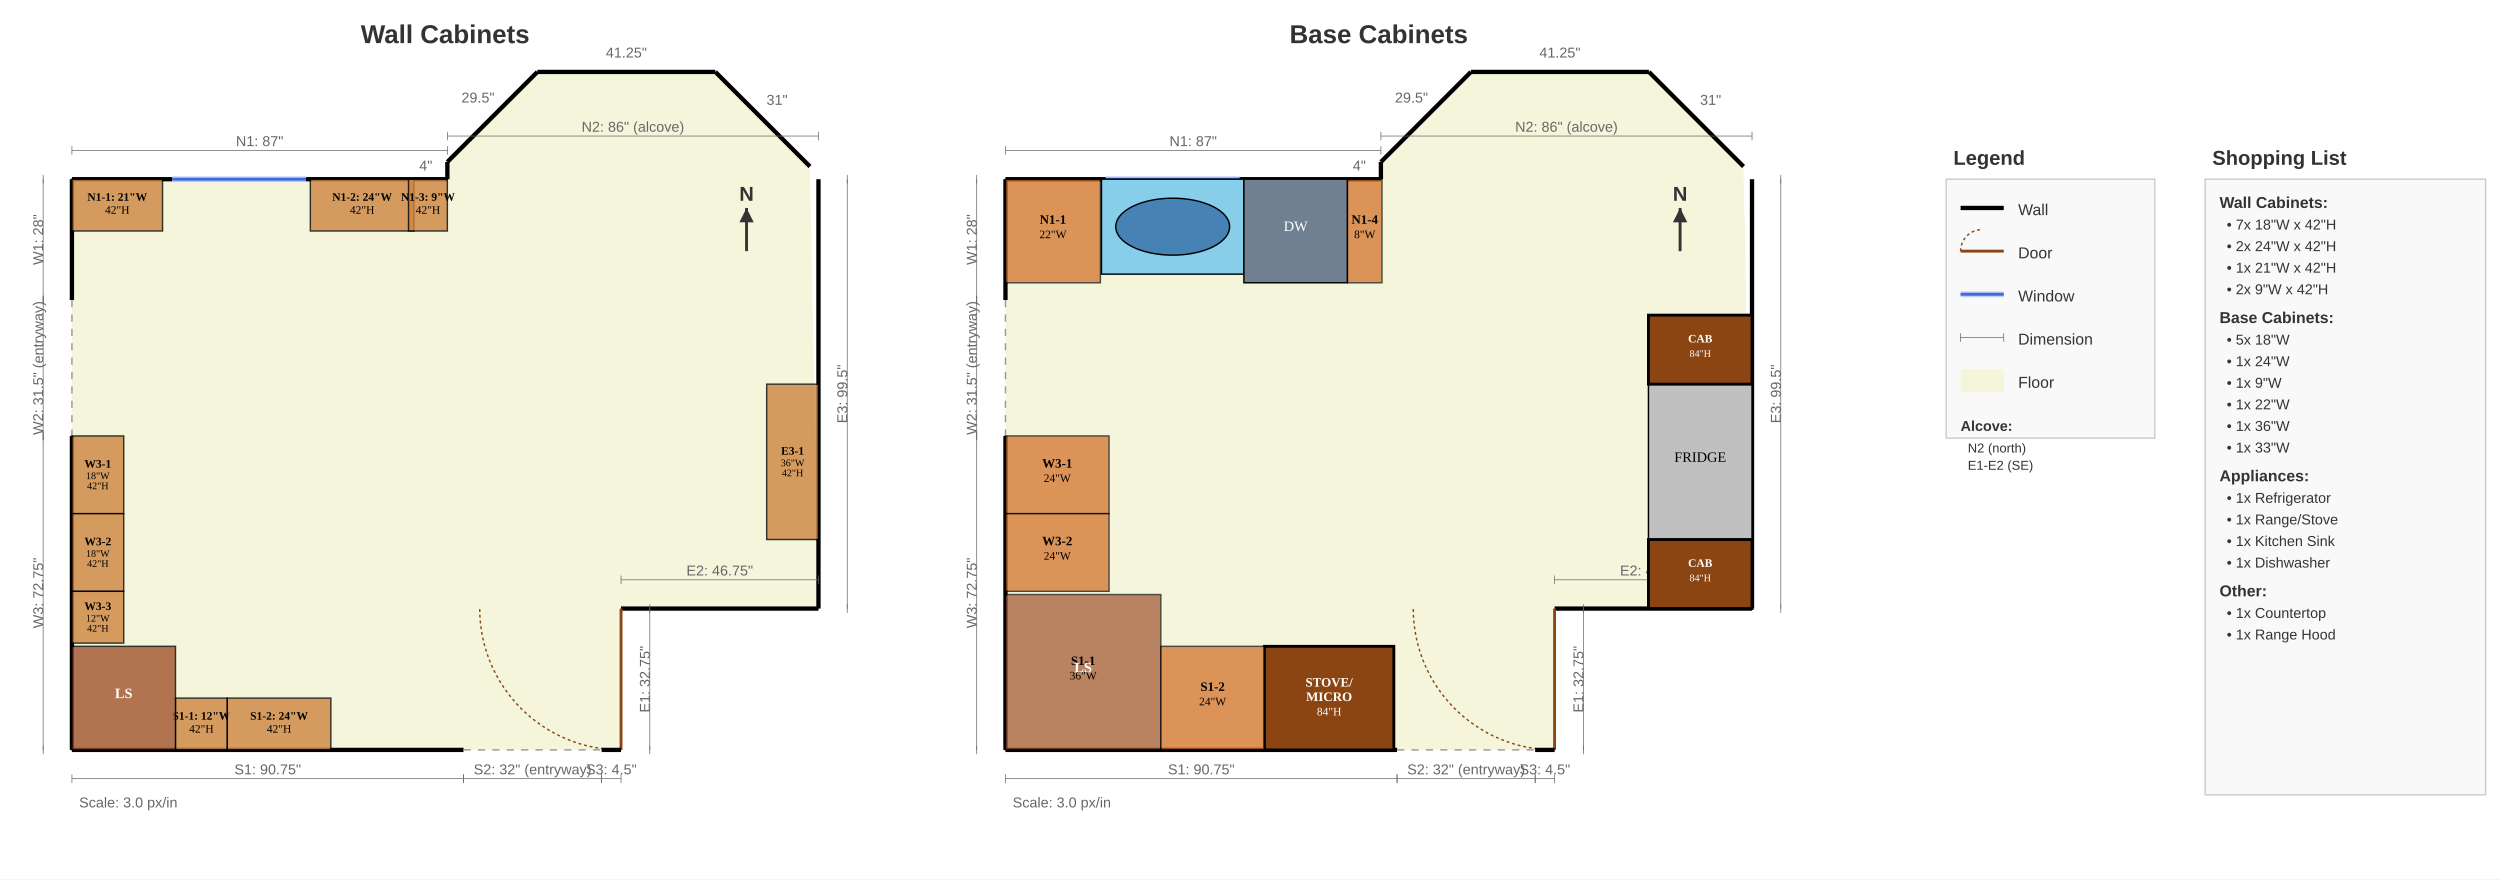
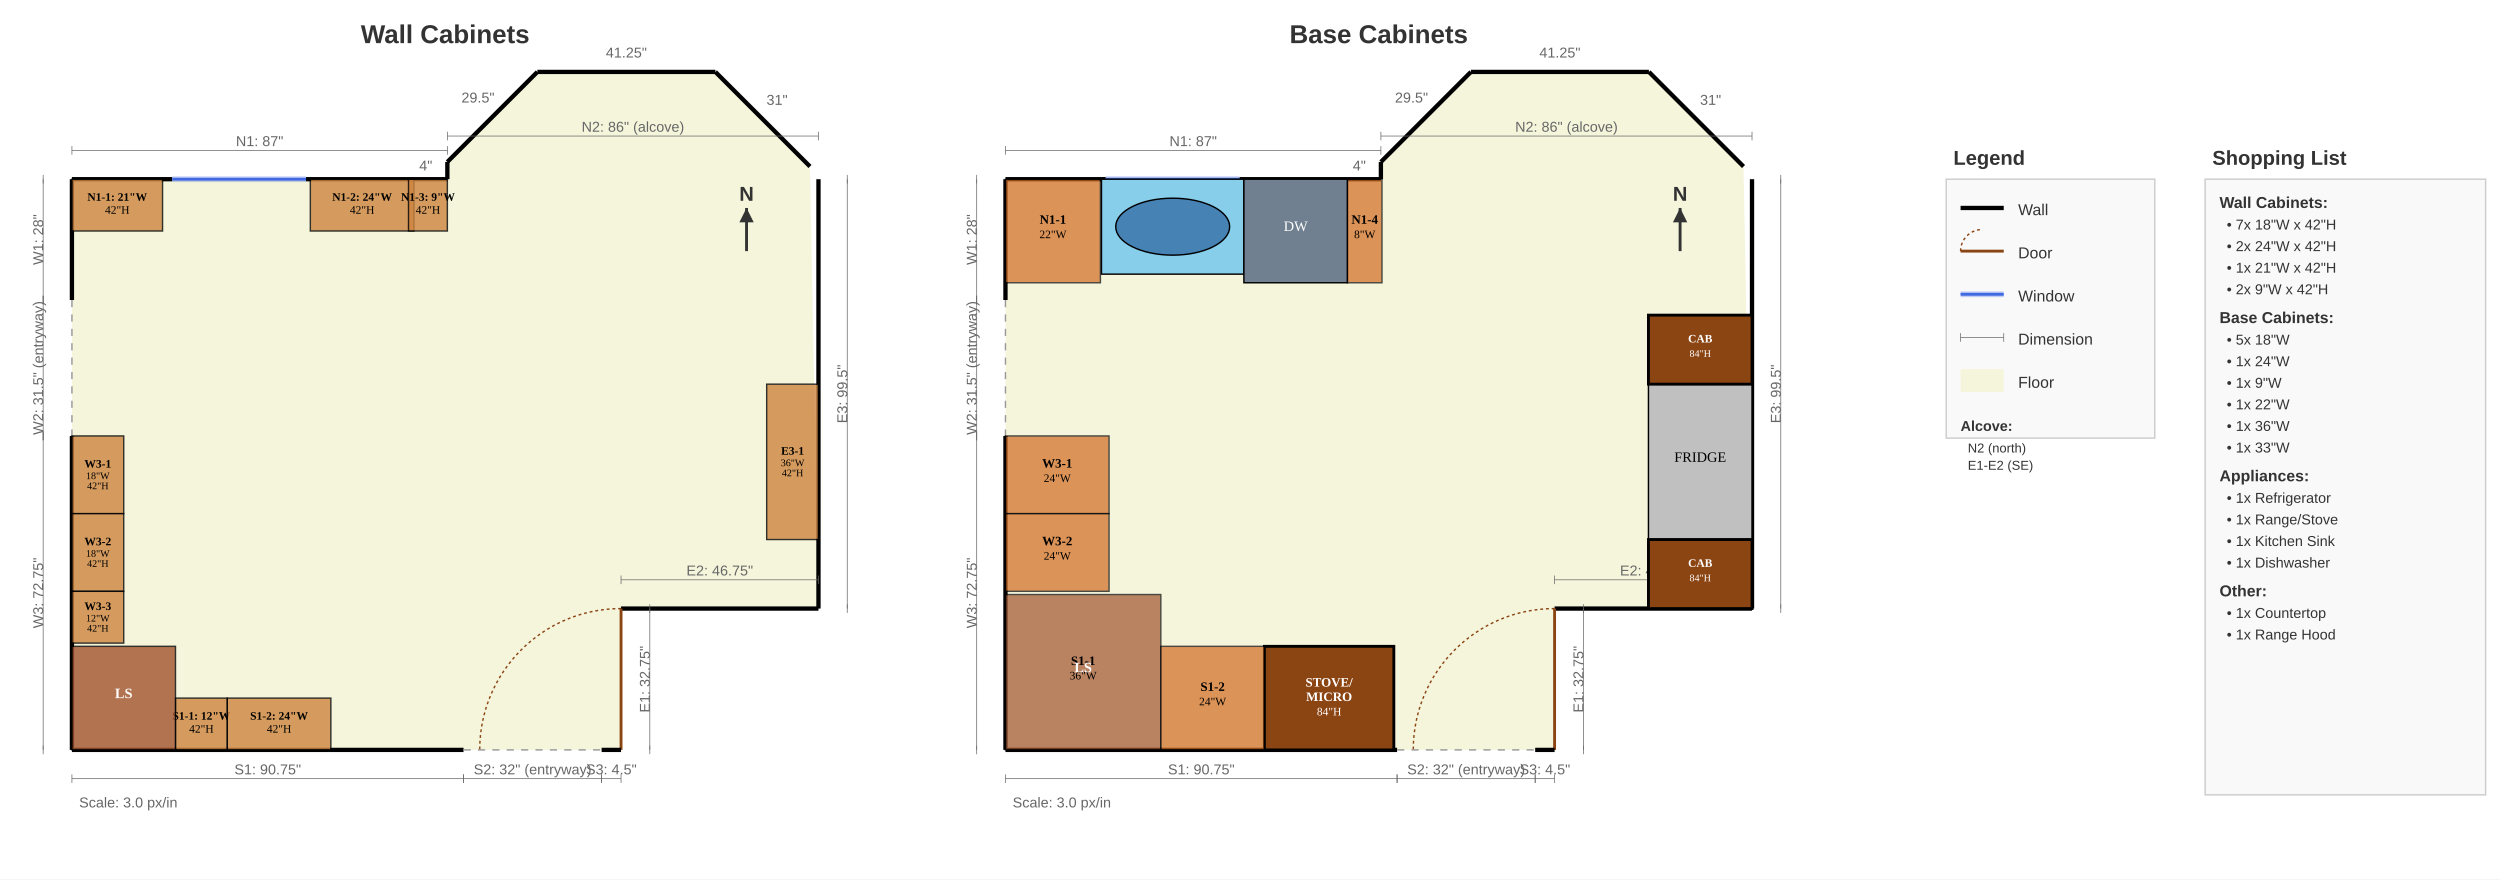
<svg xmlns="http://www.w3.org/2000/svg" baseProfile="full" height="611.329px" version="1.1" width="1738.0px">
  <defs />
  <rect fill="white" height="611.329" width="1738.0" x="0" y="0" />
  <g transform="translate(50,124.579)">
    <g>
      <path d="M 0 0 L 261.0 0 L 261.0 -12.0 L 323.579 -74.579 L 447.329 -74.579 L 513.09 -8.818 L 519.0 298.5 L 381.75 298.5 L 381.75 396.75 L 0 396.75 Z" fill="#F5F5DC" stroke="none" />
    </g>
    <g>
      <line stroke="#000000" stroke-width="3" x1="0" x2="69.75" y1="0" y2="0" />
      <line stroke="#4169E1" stroke-width="2" x1="69.75" x2="162.75" y1="0" y2="0" />
      <rect fill="#4169E1" height="4" opacity="0.3" width="93.0" x="69.75" y="-2" />
      <line stroke="#000000" stroke-width="3" x1="162.75" x2="261.0" y1="0" y2="0" />
      <line stroke="#666666" stroke-width="0.5" x1="0" x2="261.0" y1="-20" y2="-20" />
      <line stroke="#666666" stroke-width="0.5" x1="0" x2="0" y1="-23" y2="-17" />
      <line stroke="#666666" stroke-width="0.5" x1="261.0" x2="261.0" y1="-23" y2="-17" />
      <text fill="#666666" font-family="Arial" font-size="10px" text-anchor="middle" x="130.5" y="-23.0">N1: 87"</text>
      <line stroke="#000000" stroke-width="3" x1="261.0" x2="261.0" y1="0" y2="-12.0" />
      <text fill="#666666" font-family="Arial" font-size="10px" text-anchor="middle" x="246.0" y="-6.0">4"</text>
      <line stroke="#000000" stroke-width="3" x1="261.0" x2="323.579" y1="-12.0" y2="-74.579" />
      <text fill="#666666" font-family="Arial" font-size="10px" text-anchor="middle" x="282.289" y="-53.289">29.5"</text>
      <line stroke="#000000" stroke-width="3" x1="323.579" x2="447.329" y1="-74.579" y2="-74.579" />
      <text fill="#666666" font-family="Arial" font-size="10px" text-anchor="middle" x="385.454" y="-84.579">41.25"</text>
      <line stroke="#000000" stroke-width="3" x1="447.329" x2="513.09" y1="-74.579" y2="-8.818" />
      <text fill="#666666" font-family="Arial" font-size="10px" text-anchor="middle" x="490.209" y="-51.698">31"</text>
      <line stroke="#666666" stroke-width="0.5" x1="261.0" x2="519.0" y1="-30" y2="-30" />
      <line stroke="#666666" stroke-width="0.5" x1="261.0" x2="261.0" y1="-33" y2="-27" />
      <line stroke="#666666" stroke-width="0.5" x1="519.0" x2="519.0" y1="-33" y2="-27" />
      <text fill="#666666" font-family="Arial" font-size="10px" text-anchor="middle" x="390.0" y="-33.0">N2: 86" (alcove)</text>
      <line stroke="#000000" stroke-width="3" x1="519.0" x2="519.0" y1="0" y2="298.5" />
      <line stroke="#666666" stroke-width="0.5" x1="539.0" x2="539.0" y1="0" y2="298.5" />
      <line stroke="#666666" stroke-width="0.5" x1="539.0" x2="539.0" y1="-3" y2="3" />
      <line stroke="#666666" stroke-width="0.5" x1="539.0" x2="539.0" y1="295.5" y2="301.5" />
      <text fill="#666666" font-family="Arial" font-size="10px" text-anchor="middle" transform="rotate(-90 539.0 149.25)" x="539.0" y="149.25">E3: 99.5"</text>
      <line stroke="#000000" stroke-width="3" x1="519.0" x2="381.75" y1="298.5" y2="298.5" />
      <line stroke="#666666" stroke-width="0.5" x1="381.75" x2="519.0" y1="278.5" y2="278.5" />
      <line stroke="#666666" stroke-width="0.5" x1="381.75" x2="381.75" y1="275.5" y2="281.5" />
      <line stroke="#666666" stroke-width="0.5" x1="519.0" x2="519.0" y1="275.5" y2="281.5" />
      <text fill="#666666" font-family="Arial" font-size="10px" text-anchor="middle" x="450.375" y="275.5">E2: 46.75"</text>
      <line stroke="#8B4513" stroke-width="2" x1="381.75" x2="381.75" y1="298.5" y2="396.75" />
-       <path d="M 381.75 396.75 A 98.25 98.25 0 0 1 283.5 298.5" fill="none" stroke="#8B4513" stroke-dasharray="2,2" stroke-width="1" />
+       <path d="M 381.75 298.5 A 98.25 98.25 0 0 0 283.5 396.75" fill="none" stroke="#8B4513" stroke-dasharray="2,2" stroke-width="1" />
      <line stroke="#666666" stroke-width="0.5" x1="401.75" x2="401.75" y1="298.5" y2="396.75" />
      <line stroke="#666666" stroke-width="0.5" x1="401.75" x2="401.75" y1="295.5" y2="301.5" />
      <line stroke="#666666" stroke-width="0.5" x1="401.75" x2="401.75" y1="393.75" y2="399.75" />
      <text fill="#666666" font-family="Arial" font-size="10px" text-anchor="middle" transform="rotate(-90 401.75 347.625)" x="401.75" y="347.625">E1: 32.75"</text>
      <line stroke="#000000" stroke-width="3" x1="0" x2="272.25" y1="396.75" y2="396.75" />
      <line stroke="#666666" stroke-width="0.5" x1="0" x2="272.25" y1="416.75" y2="416.75" />
      <line stroke="#666666" stroke-width="0.5" x1="0" x2="0" y1="413.75" y2="419.75" />
      <line stroke="#666666" stroke-width="0.5" x1="272.25" x2="272.25" y1="413.75" y2="419.75" />
      <text fill="#666666" font-family="Arial" font-size="10px" text-anchor="middle" x="136.125" y="413.75">S1: 90.75"</text>
      <line stroke="#999999" stroke-dasharray="5,5" stroke-width="1" x1="272.25" x2="368.25" y1="396.75" y2="396.75" />
      <line stroke="#666666" stroke-width="0.5" x1="272.25" x2="368.25" y1="416.75" y2="416.75" />
      <line stroke="#666666" stroke-width="0.5" x1="272.25" x2="272.25" y1="413.75" y2="419.75" />
      <line stroke="#666666" stroke-width="0.5" x1="368.25" x2="368.25" y1="413.75" y2="419.75" />
      <text fill="#666666" font-family="Arial" font-size="10px" text-anchor="middle" x="320.25" y="413.75">S2: 32" (entryway)</text>
      <line stroke="#000000" stroke-width="3" x1="368.25" x2="381.75" y1="396.75" y2="396.75" />
      <line stroke="#666666" stroke-width="0.5" x1="368.25" x2="381.75" y1="416.75" y2="416.75" />
      <line stroke="#666666" stroke-width="0.5" x1="368.25" x2="368.25" y1="413.75" y2="419.75" />
      <line stroke="#666666" stroke-width="0.5" x1="381.75" x2="381.75" y1="413.75" y2="419.75" />
      <text fill="#666666" font-family="Arial" font-size="10px" text-anchor="middle" x="375.0" y="413.75">S3: 4.5"</text>
      <line stroke="#000000" stroke-width="3" x1="0" x2="0" y1="0" y2="84.0" />
      <line stroke="#666666" stroke-width="0.5" x1="-20" x2="-20" y1="0" y2="84.0" />
      <line stroke="#666666" stroke-width="0.5" x1="-20" x2="-20" y1="-3" y2="3" />
      <line stroke="#666666" stroke-width="0.5" x1="-20" x2="-20" y1="81.0" y2="87.0" />
      <text fill="#666666" font-family="Arial" font-size="10px" text-anchor="middle" transform="rotate(-90 -20.0 42.0)" x="-20.0" y="42.0">W1: 28"</text>
      <line stroke="#999999" stroke-dasharray="5,5" stroke-width="1" x1="0" x2="0" y1="84.0" y2="178.5" />
      <line stroke="#666666" stroke-width="0.5" x1="-20" x2="-20" y1="84.0" y2="178.5" />
      <line stroke="#666666" stroke-width="0.5" x1="-20" x2="-20" y1="81.0" y2="87.0" />
      <line stroke="#666666" stroke-width="0.5" x1="-20" x2="-20" y1="175.5" y2="181.5" />
      <text fill="#666666" font-family="Arial" font-size="10px" text-anchor="middle" transform="rotate(-90 -20.0 131.25)" x="-20.0" y="131.25">W2: 31.5" (entryway)</text>
      <line stroke="#000000" stroke-width="3" x1="0" x2="0" y1="178.5" y2="396.75" />
      <line stroke="#666666" stroke-width="0.5" x1="-20" x2="-20" y1="178.5" y2="396.75" />
      <line stroke="#666666" stroke-width="0.5" x1="-20" x2="-20" y1="175.5" y2="181.5" />
      <line stroke="#666666" stroke-width="0.5" x1="-20" x2="-20" y1="393.75" y2="399.75" />
      <text fill="#666666" font-family="Arial" font-size="10px" text-anchor="middle" transform="rotate(-90 -20.0 287.625)" x="-20.0" y="287.625">W3: 72.75"</text>
    </g>
    <text fill="#333333" font-family="Arial" font-size="18px" font-weight="bold" text-anchor="middle" x="259.5" y="-94.579">Wall Cabinets</text>
    <g>
      <line stroke="#333333" stroke-width="2" x1="469.0" x2="469.0" y1="50" y2="20" />
      <polygon fill="#333333" points="469.0,20 464.0,30 474.0,30" />
      <text fill="#333333" font-family="Arial" font-size="14px" font-weight="bold" text-anchor="middle" x="469.0" y="15">N</text>
    </g>
    <rect fill="#CD853F" height="36.0" opacity="0.8" stroke="#000" stroke-width="1" width="63.0" x="0.0" y="0" />
    <text fill="#000" font-size="8px" font-weight="bold" text-anchor="middle" x="31.5" y="15.0">N1-1: 21"W</text>
    <text fill="#000" font-size="8px" text-anchor="middle" x="31.5" y="24.0">42"H</text>
    <rect fill="#CD853F" height="36.0" opacity="0.8" stroke="#000" stroke-width="1" width="72.0" x="165.75" y="0" />
    <text fill="#000" font-size="8px" font-weight="bold" text-anchor="middle" x="201.75" y="15.0">N1-2: 24"W</text>
    <text fill="#000" font-size="8px" text-anchor="middle" x="201.75" y="24.0">42"H</text>
    <rect fill="#CD853F" height="36.0" opacity="0.8" stroke="#000" stroke-width="1" width="27.0" x="234.0" y="0" />
    <text fill="#000" font-size="8px" font-weight="bold" text-anchor="middle" x="247.5" y="15.0">N1-3: 9"W</text>
    <text fill="#000" font-size="8px" text-anchor="middle" x="247.5" y="24.0">42"H</text>
    <rect fill="#CD853F" height="108.0" opacity="0.8" stroke="#000" stroke-width="1" width="36.0" x="483.0" y="142.5" />
    <text fill="#000" font-size="8px" font-weight="bold" text-anchor="middle" x="501.0" y="191.5">E3-1</text>
    <text fill="#000" font-size="7px" text-anchor="middle" x="501.0" y="199.5">36"W</text>
    <text fill="#000" font-size="7px" text-anchor="middle" x="501.0" y="206.5">42"H</text>
    <rect fill="#CD853F" height="36.0" opacity="0.8" stroke="#000" stroke-width="1" width="36.0" x="72.0" y="360.75" />
    <text fill="#000" font-size="8px" font-weight="bold" text-anchor="middle" x="90.0" y="375.75">S1-1: 12"W</text>
    <text fill="#000" font-size="8px" text-anchor="middle" x="90.0" y="384.75">42"H</text>
    <rect fill="#CD853F" height="36.0" opacity="0.8" stroke="#000" stroke-width="1" width="72.0" x="108.0" y="360.75" />
    <text fill="#000" font-size="8px" font-weight="bold" text-anchor="middle" x="144.0" y="375.75">S1-2: 24"W</text>
    <text fill="#000" font-size="8px" text-anchor="middle" x="144.0" y="384.75">42"H</text>
    <rect fill="#CD853F" height="54.0" opacity="0.8" stroke="#000" stroke-width="1" width="36.0" x="0" y="178.5" />
    <text fill="#000" font-size="8px" font-weight="bold" text-anchor="middle" x="18.0" y="200.5">W3-1</text>
    <text fill="#000" font-size="7px" text-anchor="middle" x="18.0" y="208.5">18"W</text>
    <text fill="#000" font-size="7px" text-anchor="middle" x="18.0" y="215.5">42"H</text>
    <rect fill="#CD853F" height="54.0" opacity="0.8" stroke="#000" stroke-width="1" width="36.0" x="0" y="232.5" />
    <text fill="#000" font-size="8px" font-weight="bold" text-anchor="middle" x="18.0" y="254.5">W3-2</text>
    <text fill="#000" font-size="7px" text-anchor="middle" x="18.0" y="262.5">18"W</text>
    <text fill="#000" font-size="7px" text-anchor="middle" x="18.0" y="269.5">42"H</text>
    <rect fill="#CD853F" height="36.0" opacity="0.8" stroke="#000" stroke-width="1" width="36.0" x="0" y="286.5" />
    <text fill="#000" font-size="8px" font-weight="bold" text-anchor="middle" x="18.0" y="299.5">W3-3</text>
    <text fill="#000" font-size="7px" text-anchor="middle" x="18.0" y="307.5">12"W</text>
    <text fill="#000" font-size="7px" text-anchor="middle" x="18.0" y="314.5">42"H</text>
    <rect fill="#A0522D" height="72.0" opacity="0.8" stroke="#000" stroke-width="1" width="72.0" x="0" y="324.75" />
    <text fill="#FFF" font-size="10px" font-weight="bold" text-anchor="middle" x="36.0" y="360.75">LS</text>
    <text fill="#666666" font-family="Arial" font-size="10px" x="5" y="436.75">Scale: 3.0 px/in</text>
  </g>
  <g transform="translate(699.0,124.579)">
    <g>
      <path d="M 0 0 L 261.0 0 L 261.0 -12.0 L 323.579 -74.579 L 447.329 -74.579 L 513.09 -8.818 L 519.0 298.5 L 381.75 298.5 L 381.75 396.75 L 0 396.75 Z" fill="#F5F5DC" stroke="none" />
    </g>
    <g>
      <line stroke="#000000" stroke-width="3" x1="0" x2="69.75" y1="0" y2="0" />
      <line stroke="#4169E1" stroke-width="2" x1="69.75" x2="162.75" y1="0" y2="0" />
      <rect fill="#4169E1" height="4" opacity="0.3" width="93.0" x="69.75" y="-2" />
      <line stroke="#000000" stroke-width="3" x1="162.75" x2="261.0" y1="0" y2="0" />
      <line stroke="#666666" stroke-width="0.5" x1="0" x2="261.0" y1="-20" y2="-20" />
      <line stroke="#666666" stroke-width="0.5" x1="0" x2="0" y1="-23" y2="-17" />
      <line stroke="#666666" stroke-width="0.5" x1="261.0" x2="261.0" y1="-23" y2="-17" />
      <text fill="#666666" font-family="Arial" font-size="10px" text-anchor="middle" x="130.5" y="-23.0">N1: 87"</text>
      <line stroke="#000000" stroke-width="3" x1="261.0" x2="261.0" y1="0" y2="-12.0" />
      <text fill="#666666" font-family="Arial" font-size="10px" text-anchor="middle" x="246.0" y="-6.0">4"</text>
      <line stroke="#000000" stroke-width="3" x1="261.0" x2="323.579" y1="-12.0" y2="-74.579" />
      <text fill="#666666" font-family="Arial" font-size="10px" text-anchor="middle" x="282.289" y="-53.289">29.5"</text>
      <line stroke="#000000" stroke-width="3" x1="323.579" x2="447.329" y1="-74.579" y2="-74.579" />
      <text fill="#666666" font-family="Arial" font-size="10px" text-anchor="middle" x="385.454" y="-84.579">41.25"</text>
      <line stroke="#000000" stroke-width="3" x1="447.329" x2="513.09" y1="-74.579" y2="-8.818" />
      <text fill="#666666" font-family="Arial" font-size="10px" text-anchor="middle" x="490.209" y="-51.698">31"</text>
      <line stroke="#666666" stroke-width="0.5" x1="261.0" x2="519.0" y1="-30" y2="-30" />
      <line stroke="#666666" stroke-width="0.5" x1="261.0" x2="261.0" y1="-33" y2="-27" />
      <line stroke="#666666" stroke-width="0.5" x1="519.0" x2="519.0" y1="-33" y2="-27" />
      <text fill="#666666" font-family="Arial" font-size="10px" text-anchor="middle" x="390.0" y="-33.0">N2: 86" (alcove)</text>
      <line stroke="#000000" stroke-width="3" x1="519.0" x2="519.0" y1="0" y2="298.5" />
      <line stroke="#666666" stroke-width="0.5" x1="539.0" x2="539.0" y1="0" y2="298.5" />
      <line stroke="#666666" stroke-width="0.5" x1="539.0" x2="539.0" y1="-3" y2="3" />
      <line stroke="#666666" stroke-width="0.5" x1="539.0" x2="539.0" y1="295.5" y2="301.5" />
      <text fill="#666666" font-family="Arial" font-size="10px" text-anchor="middle" transform="rotate(-90 539.0 149.25)" x="539.0" y="149.25">E3: 99.5"</text>
      <line stroke="#000000" stroke-width="3" x1="519.0" x2="381.75" y1="298.5" y2="298.5" />
      <line stroke="#666666" stroke-width="0.5" x1="381.75" x2="519.0" y1="278.5" y2="278.5" />
      <line stroke="#666666" stroke-width="0.5" x1="381.75" x2="381.75" y1="275.5" y2="281.5" />
      <line stroke="#666666" stroke-width="0.5" x1="519.0" x2="519.0" y1="275.5" y2="281.5" />
      <text fill="#666666" font-family="Arial" font-size="10px" text-anchor="middle" x="450.375" y="275.5">E2: 46.75"</text>
      <line stroke="#8B4513" stroke-width="2" x1="381.75" x2="381.75" y1="298.5" y2="396.75" />
-       <path d="M 381.75 396.75 A 98.25 98.25 0 0 1 283.5 298.5" fill="none" stroke="#8B4513" stroke-dasharray="2,2" stroke-width="1" />
+       <path d="M 381.75 298.5 A 98.25 98.25 0 0 0 283.5 396.75" fill="none" stroke="#8B4513" stroke-dasharray="2,2" stroke-width="1" />
      <line stroke="#666666" stroke-width="0.5" x1="401.75" x2="401.75" y1="298.5" y2="396.75" />
      <line stroke="#666666" stroke-width="0.5" x1="401.75" x2="401.75" y1="295.5" y2="301.5" />
      <line stroke="#666666" stroke-width="0.5" x1="401.75" x2="401.75" y1="393.75" y2="399.75" />
      <text fill="#666666" font-family="Arial" font-size="10px" text-anchor="middle" transform="rotate(-90 401.75 347.625)" x="401.75" y="347.625">E1: 32.75"</text>
      <line stroke="#000000" stroke-width="3" x1="0" x2="272.25" y1="396.75" y2="396.75" />
      <line stroke="#666666" stroke-width="0.5" x1="0" x2="272.25" y1="416.75" y2="416.75" />
      <line stroke="#666666" stroke-width="0.5" x1="0" x2="0" y1="413.75" y2="419.75" />
      <line stroke="#666666" stroke-width="0.5" x1="272.25" x2="272.25" y1="413.75" y2="419.75" />
      <text fill="#666666" font-family="Arial" font-size="10px" text-anchor="middle" x="136.125" y="413.75">S1: 90.75"</text>
      <line stroke="#999999" stroke-dasharray="5,5" stroke-width="1" x1="272.25" x2="368.25" y1="396.75" y2="396.75" />
      <line stroke="#666666" stroke-width="0.5" x1="272.25" x2="368.25" y1="416.75" y2="416.75" />
      <line stroke="#666666" stroke-width="0.5" x1="272.25" x2="272.25" y1="413.75" y2="419.75" />
      <line stroke="#666666" stroke-width="0.5" x1="368.25" x2="368.25" y1="413.75" y2="419.75" />
      <text fill="#666666" font-family="Arial" font-size="10px" text-anchor="middle" x="320.25" y="413.75">S2: 32" (entryway)</text>
      <line stroke="#000000" stroke-width="3" x1="368.25" x2="381.75" y1="396.75" y2="396.75" />
      <line stroke="#666666" stroke-width="0.5" x1="368.25" x2="381.75" y1="416.75" y2="416.75" />
      <line stroke="#666666" stroke-width="0.5" x1="368.25" x2="368.25" y1="413.75" y2="419.75" />
      <line stroke="#666666" stroke-width="0.5" x1="381.75" x2="381.75" y1="413.75" y2="419.75" />
      <text fill="#666666" font-family="Arial" font-size="10px" text-anchor="middle" x="375.0" y="413.75">S3: 4.5"</text>
      <line stroke="#000000" stroke-width="3" x1="0" x2="0" y1="0" y2="84.0" />
      <line stroke="#666666" stroke-width="0.5" x1="-20" x2="-20" y1="0" y2="84.0" />
      <line stroke="#666666" stroke-width="0.5" x1="-20" x2="-20" y1="-3" y2="3" />
      <line stroke="#666666" stroke-width="0.5" x1="-20" x2="-20" y1="81.0" y2="87.0" />
      <text fill="#666666" font-family="Arial" font-size="10px" text-anchor="middle" transform="rotate(-90 -20.0 42.0)" x="-20.0" y="42.0">W1: 28"</text>
      <line stroke="#999999" stroke-dasharray="5,5" stroke-width="1" x1="0" x2="0" y1="84.0" y2="178.5" />
      <line stroke="#666666" stroke-width="0.5" x1="-20" x2="-20" y1="84.0" y2="178.5" />
      <line stroke="#666666" stroke-width="0.5" x1="-20" x2="-20" y1="81.0" y2="87.0" />
      <line stroke="#666666" stroke-width="0.5" x1="-20" x2="-20" y1="175.5" y2="181.5" />
      <text fill="#666666" font-family="Arial" font-size="10px" text-anchor="middle" transform="rotate(-90 -20.0 131.25)" x="-20.0" y="131.25">W2: 31.5" (entryway)</text>
      <line stroke="#000000" stroke-width="3" x1="0" x2="0" y1="178.5" y2="396.75" />
      <line stroke="#666666" stroke-width="0.5" x1="-20" x2="-20" y1="178.5" y2="396.75" />
      <line stroke="#666666" stroke-width="0.5" x1="-20" x2="-20" y1="175.5" y2="181.5" />
      <line stroke="#666666" stroke-width="0.5" x1="-20" x2="-20" y1="393.75" y2="399.75" />
      <text fill="#666666" font-family="Arial" font-size="10px" text-anchor="middle" transform="rotate(-90 -20.0 287.625)" x="-20.0" y="287.625">W3: 72.75"</text>
    </g>
    <text fill="#333333" font-family="Arial" font-size="18px" font-weight="bold" text-anchor="middle" x="259.5" y="-94.579">Base Cabinets</text>
    <g>
      <line stroke="#333333" stroke-width="2" x1="469.0" x2="469.0" y1="50" y2="20" />
      <polygon fill="#333333" points="469.0,20 464.0,30 474.0,30" />
      <text fill="#333333" font-family="Arial" font-size="14px" font-weight="bold" text-anchor="middle" x="469.0" y="15">N</text>
    </g>
    <rect fill="#C0C0C0" height="108.0" stroke="#000" stroke-width="1" width="72.0" x="447.0" y="142.5" />
    <text fill="#000" font-size="10px" text-anchor="middle" x="483.0" y="196.5">FRIDGE</text>
    <rect fill="#87CEEB" height="66.0" stroke="#000" stroke-width="1" width="99.0" x="66.75" y="0" />
    <ellipse cx="116.25" cy="33.0" fill="#4682B4" rx="39.6" ry="19.8" stroke="#000" stroke-width="1" />
    <rect fill="#708090" height="72.0" stroke="#000" stroke-width="1" width="72.0" x="165.75" y="0" />
    <text fill="#FFF" font-size="10px" text-anchor="middle" x="201.75" y="36.0">DW</text>
    <rect fill="#8B4513" height="72.0" stroke="#000" stroke-width="2" width="90.0" x="180.0" y="324.75" />
    <text fill="#FFF" font-size="9px" font-weight="bold" text-anchor="middle" x="225.0" y="352.75">STOVE/</text>
    <text fill="#FFF" font-size="9px" font-weight="bold" text-anchor="middle" x="225.0" y="362.75">MICRO</text>
    <text fill="#FFF" font-size="8px" text-anchor="middle" x="225.0" y="372.75">84"H</text>
    <rect fill="#8B4513" height="48.0" stroke="#000" stroke-width="2" width="72.0" x="447.0" y="94.5" />
    <text fill="#FFF" font-size="8px" font-weight="bold" text-anchor="middle" x="483.0" y="113.5">CAB</text>
    <text fill="#FFF" font-size="7px" text-anchor="middle" x="483.0" y="123.5">84"H</text>
    <rect fill="#8B4513" height="48.0" stroke="#000" stroke-width="2" width="72.0" x="447.0" y="250.5" />
    <text fill="#FFF" font-size="8px" font-weight="bold" text-anchor="middle" x="483.0" y="269.5">CAB</text>
    <text fill="#FFF" font-size="7px" text-anchor="middle" x="483.0" y="279.5">84"H</text>
    <rect fill="#D2691E" height="72.0" opacity="0.7" stroke="#000" stroke-width="1" width="66.0" x="0.0" y="0.0" />
    <text fill="#000" font-size="9px" font-weight="bold" text-anchor="middle" x="33.0" y="31.0">N1-1</text>
    <text fill="#000" font-size="8px" text-anchor="middle" x="33.0" y="41.0">22"W</text>
    <rect fill="#D2691E" height="72.0" opacity="0.7" stroke="#000" stroke-width="1" width="24.0" x="237.75" y="0.0" />
    <text fill="#000" font-size="9px" font-weight="bold" text-anchor="middle" x="249.75" y="31.0">N1-4</text>
    <text fill="#000" font-size="8px" text-anchor="middle" x="249.75" y="41.0">8"W</text>
    <rect fill="#A0522D" height="108.0" opacity="0.7" stroke="#000" stroke-width="1" width="108.0" x="0.0" y="288.75" />
    <text fill="#000" font-size="9px" font-weight="bold" text-anchor="middle" x="54.0" y="337.75">S1-1</text>
    <text fill="#000" font-size="8px" text-anchor="middle" x="54.0" y="347.75">36"W</text>
    <text fill="#FFF" font-size="10px" font-weight="bold" text-anchor="middle" x="54.0" y="342.75">LS</text>
    <rect fill="#D2691E" height="72.0" opacity="0.7" stroke="#000" stroke-width="1" width="72.0" x="108.0" y="324.75" />
    <text fill="#000" font-size="9px" font-weight="bold" text-anchor="middle" x="144.0" y="355.75">S1-2</text>
    <text fill="#000" font-size="8px" text-anchor="middle" x="144.0" y="365.75">24"W</text>
    <rect fill="#D2691E" height="54.0" opacity="0.7" stroke="#000" stroke-width="1" width="72.0" x="0.0" y="178.5" />
    <text fill="#000" font-size="9px" font-weight="bold" text-anchor="middle" x="36.0" y="200.5">W3-1</text>
    <text fill="#000" font-size="8px" text-anchor="middle" x="36.0" y="210.5">24"W</text>
    <rect fill="#D2691E" height="54.0" opacity="0.7" stroke="#000" stroke-width="1" width="72.0" x="0.0" y="232.5" />
    <text fill="#000" font-size="9px" font-weight="bold" text-anchor="middle" x="36.0" y="254.5">W3-2</text>
    <text fill="#000" font-size="8px" text-anchor="middle" x="36.0" y="264.5">24"W</text>
    <text fill="#666666" font-family="Arial" font-size="10px" x="5" y="436.75">Scale: 3.0 px/in</text>
  </g>
  <g>
    <text fill="#333333" font-family="Arial" font-size="14px" font-weight="bold" x="1358.0" y="114.579">Legend</text>
    <rect fill="#f9f9f9" height="180" stroke="#cccccc" stroke-width="1" width="145" x="1353.0" y="124.579" />
    <line stroke="#000000" stroke-width="3" x1="1363.0" x2="1393.0" y1="144.579" y2="144.579" />
    <text fill="#333333" font-family="Arial" font-size="11px" x="1403.0" y="149.579">Wall</text>
    <line stroke="#8B4513" stroke-width="2" x1="1363.0" x2="1393.0" y1="174.579" y2="174.579" />
    <path d="M 1363.0 174.579 A 15 15 0 0 1 1378.0 159.579" fill="none" stroke="#8B4513" stroke-dasharray="2,2" stroke-width="1" />
    <text fill="#333333" font-family="Arial" font-size="11px" x="1403.0" y="179.579">Door</text>
    <line stroke="#4169E1" stroke-width="2" x1="1363.0" x2="1393.0" y1="204.579" y2="204.579" />
    <rect fill="#4169E1" height="4" opacity="0.3" width="30" x="1363.0" y="202.579" />
    <text fill="#333333" font-family="Arial" font-size="11px" x="1403.0" y="209.579">Window</text>
    <line stroke="#666666" stroke-width="0.5" x1="1363.0" x2="1393.0" y1="234.579" y2="234.579" />
    <line stroke="#666666" stroke-width="0.5" x1="1363.0" x2="1363.0" y1="231.579" y2="237.579" />
    <line stroke="#666666" stroke-width="0.5" x1="1393.0" x2="1393.0" y1="231.579" y2="237.579" />
    <text fill="#333333" font-family="Arial" font-size="11px" x="1403.0" y="239.579">Dimension</text>
    <rect fill="#F5F5DC" height="16" stroke="none" width="30" x="1363.0" y="256.579" />
    <text fill="#333333" font-family="Arial" font-size="11px" x="1403.0" y="269.579">Floor</text>
    <text fill="#333333" font-family="Arial" font-size="10px" font-weight="bold" x="1363.0" y="299.579">Alcove:</text>
    <text fill="#333333" font-family="Arial" font-size="9px" x="1368.0" y="314.579">N2 (north)</text>
    <text fill="#333333" font-family="Arial" font-size="9px" x="1368.0" y="326.579">E1-E2 (SE)</text>
  </g>
  <g>
    <text fill="#333333" font-family="Arial" font-size="14px" font-weight="bold" x="1538.0" y="114.579">Shopping List</text>
    <rect fill="#f9f9f9" height="428" stroke="#cccccc" stroke-width="1" width="195" x="1533.0" y="124.579" />
    <text fill="#333333" font-family="Arial" font-size="11px" font-weight="bold" x="1543.0" y="144.579">Wall Cabinets:</text>
    <text fill="#333333" font-family="Arial" font-size="10px" x="1548.0" y="159.579">• 7x 18"W x 42"H</text>
    <text fill="#333333" font-family="Arial" font-size="10px" x="1548.0" y="174.579">• 2x 24"W x 42"H</text>
    <text fill="#333333" font-family="Arial" font-size="10px" x="1548.0" y="189.579">• 1x 21"W x 42"H</text>
    <text fill="#333333" font-family="Arial" font-size="10px" x="1548.0" y="204.579">• 2x 9"W x 42"H</text>
    <text fill="#333333" font-family="Arial" font-size="11px" font-weight="bold" x="1543.0" y="224.579">Base Cabinets:</text>
    <text fill="#333333" font-family="Arial" font-size="10px" x="1548.0" y="239.579">• 5x 18"W</text>
    <text fill="#333333" font-family="Arial" font-size="10px" x="1548.0" y="254.579">• 1x 24"W</text>
    <text fill="#333333" font-family="Arial" font-size="10px" x="1548.0" y="269.579">• 1x 9"W</text>
    <text fill="#333333" font-family="Arial" font-size="10px" x="1548.0" y="284.579">• 1x 22"W</text>
    <text fill="#333333" font-family="Arial" font-size="10px" x="1548.0" y="299.579">• 1x 36"W</text>
    <text fill="#333333" font-family="Arial" font-size="10px" x="1548.0" y="314.579">• 1x 33"W</text>
    <text fill="#333333" font-family="Arial" font-size="11px" font-weight="bold" x="1543.0" y="334.579">Appliances:</text>
    <text fill="#333333" font-family="Arial" font-size="10px" x="1548.0" y="349.579">• 1x Refrigerator</text>
    <text fill="#333333" font-family="Arial" font-size="10px" x="1548.0" y="364.579">• 1x Range/Stove</text>
    <text fill="#333333" font-family="Arial" font-size="10px" x="1548.0" y="379.579">• 1x Kitchen Sink</text>
    <text fill="#333333" font-family="Arial" font-size="10px" x="1548.0" y="394.579">• 1x Dishwasher</text>
    <text fill="#333333" font-family="Arial" font-size="11px" font-weight="bold" x="1543.0" y="414.579">Other:</text>
    <text fill="#333333" font-family="Arial" font-size="10px" x="1548.0" y="429.579">• 1x Countertop</text>
    <text fill="#333333" font-family="Arial" font-size="10px" x="1548.0" y="444.579">• 1x Range Hood</text>
  </g>
</svg>
